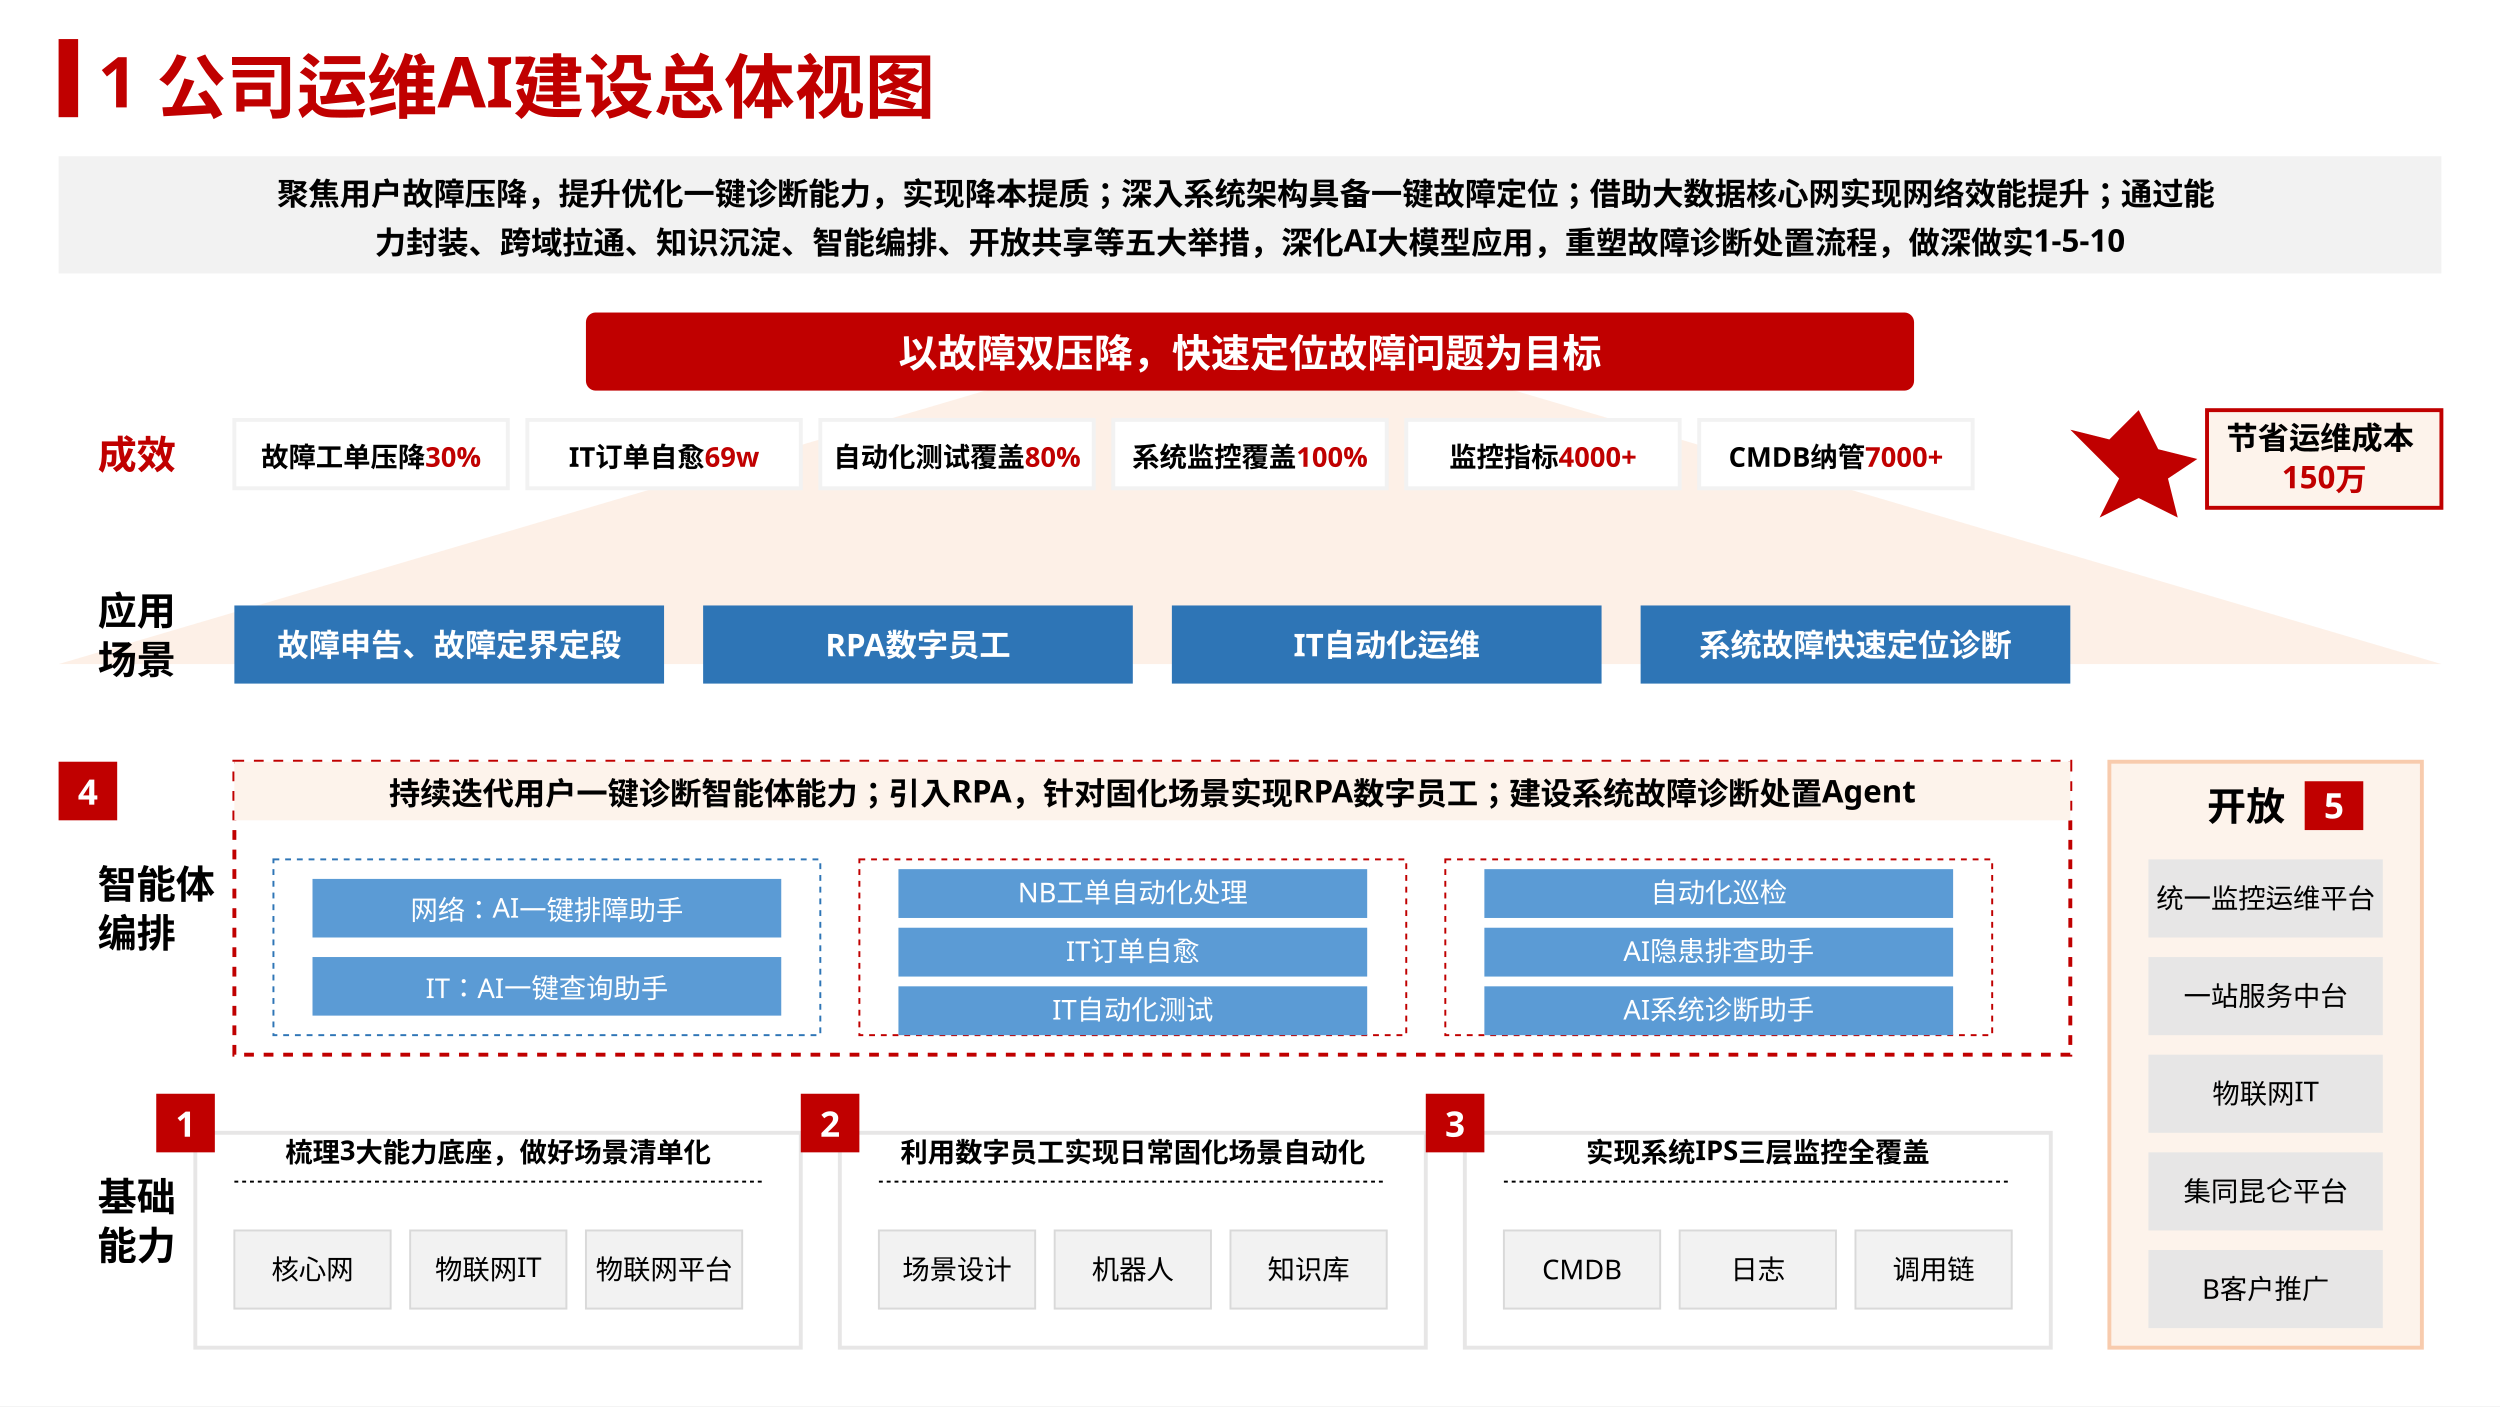
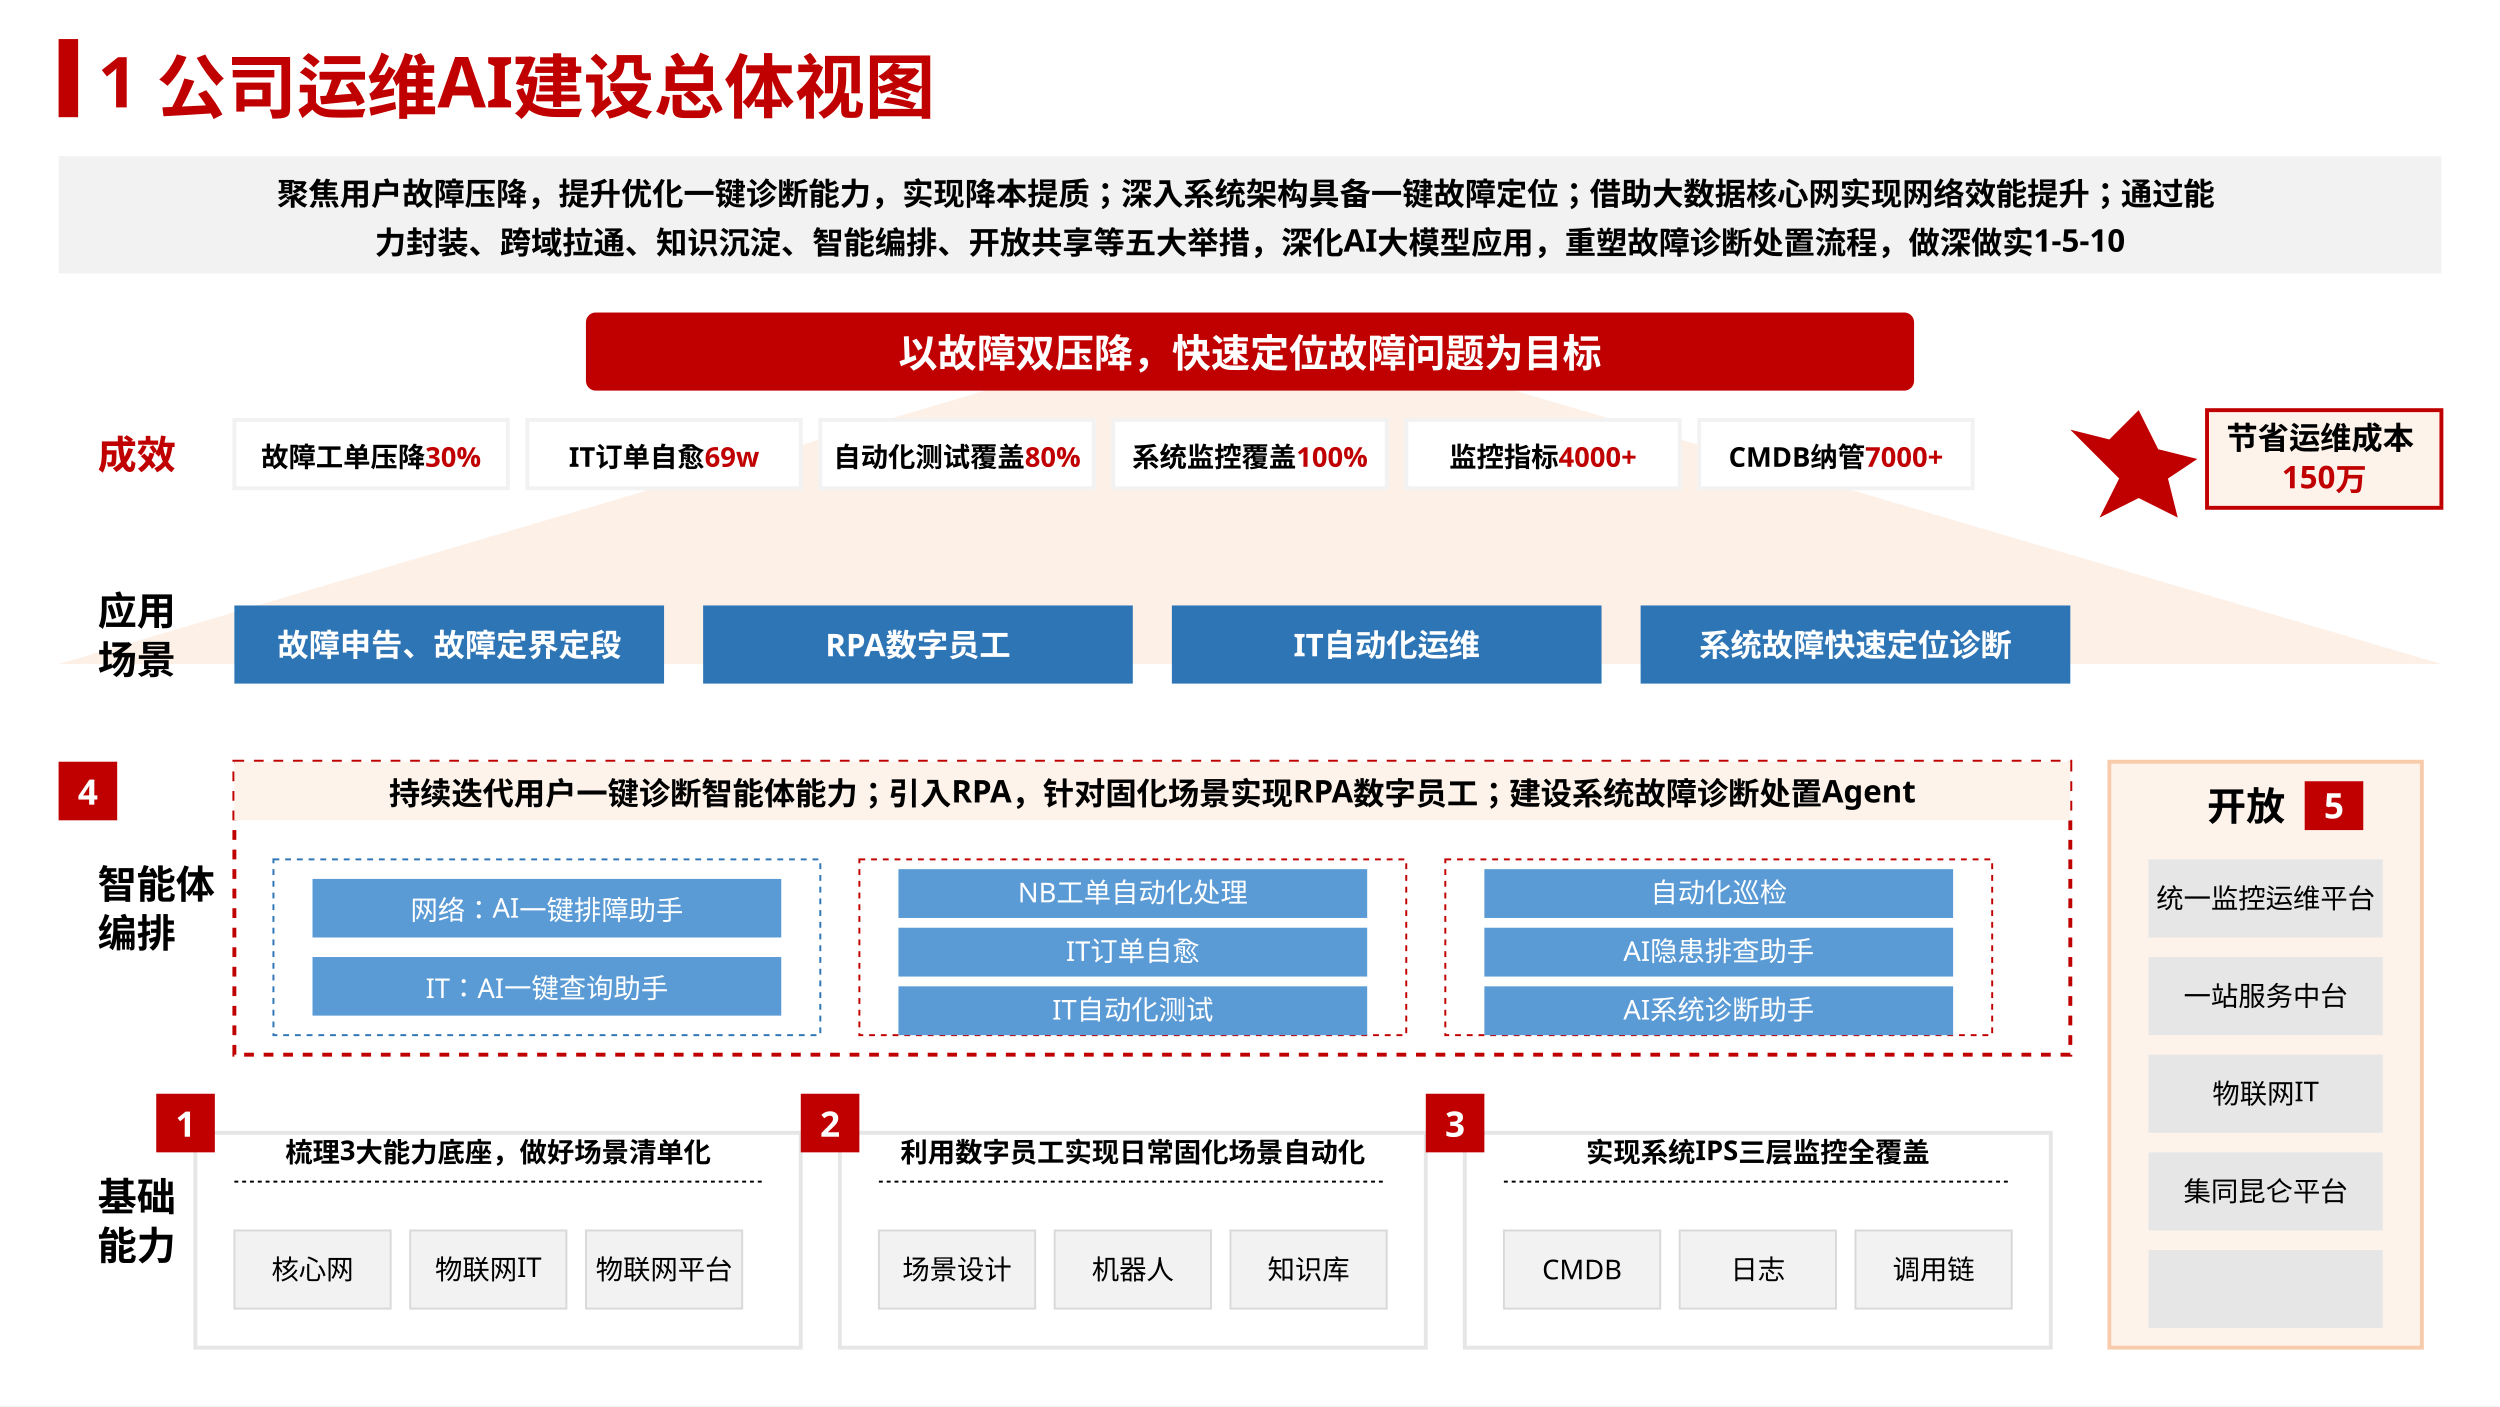
<svg xmlns="http://www.w3.org/2000/svg" viewBox="0 0 1280 720" width="1280" height="720">
  <rect x="0" y="0" width="1280" height="720" fill="#ffffff" />
  <rect x="30" y="20" width="10" height="40" fill="#C00000" />
  <text x="50" y="55" font-family="Microsoft YaHei, sans-serif" font-size="36" font-weight="bold" fill="#C00000">1 公司运维AI建设总体视图</text>
  <rect x="30" y="80" width="1220" height="60" fill="#F2F2F2" />
  <text x="640" y="105" font-family="Microsoft YaHei, sans-serif" font-size="16" font-weight="bold" fill="#000000" text-anchor="middle">
    <tspan x="640" dy="0">聚焦用户故障压降，提升优化一键诊断能力，实现降本提质；深入系统架构具备一键故障定位；借助大数据核心网实现网络效能提升；通过能</tspan>
    <tspan x="640" dy="25">力封装、跨域拉通、知识沉淀、智能编排、开放共享等五大举措，深化AI大模型应用，重塑故障诊断处置流程，做深做实1-5-10</tspan>
  </text>
  <polygon points="640,160 30,340 1250,340" fill="#F8CBAD" fill-opacity="0.3" stroke="none" />
  <rect x="300" y="160" width="680" height="40" fill="#C00000" rx="5" ry="5" />
  <text x="640" y="188" font-family="Microsoft YaHei, sans-serif" font-size="20" font-weight="bold" fill="#FFFFFF" text-anchor="middle">以故障双压降，快速定位故障问题为目标</text>
  <text x="50" y="240" font-family="Microsoft YaHei, sans-serif" font-size="20" font-weight="bold" fill="#C00000">成效</text>
  <rect x="120" y="215" width="140" height="35" fill="#FFFFFF" stroke="#F2F2F2" stroke-width="2" />
  <text x="190" y="239" font-family="Microsoft YaHei, sans-serif" font-size="14" font-weight="bold" fill="#000000" text-anchor="middle">故障工单压降<tspan fill="#C00000">30%</tspan>
  </text>
  <rect x="270" y="215" width="140" height="35" fill="#FFFFFF" stroke="#F2F2F2" stroke-width="2" />
  <text x="340" y="239" font-family="Microsoft YaHei, sans-serif" font-size="14" font-weight="bold" fill="#000000" text-anchor="middle">IT订单自愈<tspan fill="#C00000">69w</tspan>
  </text>
  <rect x="420" y="215" width="140" height="35" fill="#FFFFFF" stroke="#F2F2F2" stroke-width="2" />
  <text x="490" y="239" font-family="Microsoft YaHei, sans-serif" font-size="14" font-weight="bold" fill="#000000" text-anchor="middle">自动化测试覆盖<tspan fill="#C00000">80%</tspan>
  </text>
  <rect x="570" y="215" width="140" height="35" fill="#FFFFFF" stroke="#F2F2F2" stroke-width="2" />
  <text x="640" y="239" font-family="Microsoft YaHei, sans-serif" font-size="14" font-weight="bold" fill="#000000" text-anchor="middle">系统监控覆盖<tspan fill="#C00000">100%</tspan>
  </text>
  <rect x="720" y="215" width="140" height="35" fill="#FFFFFF" stroke="#F2F2F2" stroke-width="2" />
  <text x="790" y="239" font-family="Microsoft YaHei, sans-serif" font-size="14" font-weight="bold" fill="#000000" text-anchor="middle">监控指标<tspan fill="#C00000">4000+</tspan>
  </text>
  <rect x="870" y="215" width="140" height="35" fill="#FFFFFF" stroke="#F2F2F2" stroke-width="2" />
  <text x="940" y="239" font-family="Microsoft YaHei, sans-serif" font-size="14" font-weight="bold" fill="#000000" text-anchor="middle">CMDB纳管<tspan fill="#C00000">7000+</tspan>
  </text>
  <polygon points="1060,220 1080,225 1095,210 1105,230 1125,235 1110,245 1115,265 1095,255 1075,265 1085,245" fill="#C00000" />
  <rect x="1130" y="210" width="120" height="50" fill="#FDF3EB" stroke="#C00000" stroke-width="2" />
  <text x="1190" y="230" font-family="Microsoft YaHei, sans-serif" font-size="16" font-weight="bold" fill="#000000" text-anchor="middle">
    <tspan x="1190" dy="0">节省运维成本</tspan>
    <tspan x="1190" dy="20" fill="#C00000">150万</tspan>
  </text>
  <text x="50" y="320" font-family="Microsoft YaHei, sans-serif" font-size="20" font-weight="bold" fill="#000000">应用</text>
  <text x="50" y="345" font-family="Microsoft YaHei, sans-serif" font-size="20" font-weight="bold" fill="#000000">场景</text>
  <rect x="120" y="310" width="220" height="40" fill="#2E75B6" />
  <text x="230" y="336" font-family="Microsoft YaHei, sans-serif" font-size="16" font-weight="bold" fill="#FFFFFF" text-anchor="middle">故障申告、故障定界定段</text>
  <rect x="360" y="310" width="220" height="40" fill="#2E75B6" />
  <text x="470" y="336" font-family="Microsoft YaHei, sans-serif" font-size="16" font-weight="bold" fill="#FFFFFF" text-anchor="middle">RPA数字员工</text>
  <rect x="600" y="310" width="220" height="40" fill="#2E75B6" />
  <text x="710" y="336" font-family="Microsoft YaHei, sans-serif" font-size="16" font-weight="bold" fill="#FFFFFF" text-anchor="middle">IT自动化运维</text>
  <rect x="840" y="310" width="220" height="40" fill="#2E75B6" />
  <text x="950" y="336" font-family="Microsoft YaHei, sans-serif" font-size="16" font-weight="bold" fill="#FFFFFF" text-anchor="middle">系统故障快速定位诊断</text>
  <rect x="30" y="390" width="30" height="30" fill="#C00000" />
  <text x="45" y="412" font-family="Microsoft YaHei, sans-serif" font-size="18" font-weight="bold" fill="#FFFFFF" text-anchor="middle">4</text>
  <text x="50" y="460" font-family="Microsoft YaHei, sans-serif" font-size="20" font-weight="bold" fill="#000000">智能体</text>
  <text x="50" y="485" font-family="Microsoft YaHei, sans-serif" font-size="20" font-weight="bold" fill="#000000">编排</text>
  <rect x="120" y="390" width="940" height="150" fill="none" stroke="#C00000" stroke-width="2" stroke-dasharray="5 5" />
  <rect x="120" y="390" width="940" height="30" fill="#FDF3EB" />
  <text x="590" y="412" font-family="Microsoft YaHei, sans-serif" font-size="16" font-weight="bold" fill="#000000" text-anchor="middle">持续迭代用户一键诊断智能体能力；引入RPA，针对固化场景实现RPA数字员工；建设系统故障诊断处置Agent</text>
  <rect x="140" y="440" width="280" height="90" fill="none" stroke="#2E75B6" stroke-width="1" stroke-dasharray="3 3" />
  <rect x="160" y="450" width="240" height="30" fill="#5B9BD5" />
  <text x="280" y="471" font-family="Microsoft YaHei, sans-serif" font-size="14" fill="#FFFFFF" text-anchor="middle">网络：AI一键排障助手</text>
  <rect x="160" y="490" width="240" height="30" fill="#5B9BD5" />
  <text x="280" y="511" font-family="Microsoft YaHei, sans-serif" font-size="14" fill="#FFFFFF" text-anchor="middle">IT：AI一键查询助手</text>
  <rect x="440" y="440" width="280" height="90" fill="none" stroke="#C00000" stroke-width="1" stroke-dasharray="3 3" />
  <rect x="460" y="445" width="240" height="25" fill="#5B9BD5" />
  <text x="580" y="462" font-family="Microsoft YaHei, sans-serif" font-size="14" fill="#FFFFFF" text-anchor="middle">NB工单自动化处理</text>
  <rect x="460" y="475" width="240" height="25" fill="#5B9BD5" />
  <text x="580" y="492" font-family="Microsoft YaHei, sans-serif" font-size="14" fill="#FFFFFF" text-anchor="middle">IT订单自愈</text>
  <rect x="460" y="505" width="240" height="25" fill="#5B9BD5" />
  <text x="580" y="522" font-family="Microsoft YaHei, sans-serif" font-size="14" fill="#FFFFFF" text-anchor="middle">IT自动化测试</text>
  <rect x="740" y="440" width="280" height="90" fill="none" stroke="#C00000" stroke-width="1" stroke-dasharray="3 3" />
  <rect x="760" y="445" width="240" height="25" fill="#5B9BD5" />
  <text x="880" y="462" font-family="Microsoft YaHei, sans-serif" font-size="14" fill="#FFFFFF" text-anchor="middle">自动化巡检</text>
  <rect x="760" y="475" width="240" height="25" fill="#5B9BD5" />
  <text x="880" y="492" font-family="Microsoft YaHei, sans-serif" font-size="14" fill="#FFFFFF" text-anchor="middle">AI隐患排查助手</text>
  <rect x="760" y="505" width="240" height="25" fill="#5B9BD5" />
  <text x="880" y="522" font-family="Microsoft YaHei, sans-serif" font-size="14" fill="#FFFFFF" text-anchor="middle">AI系统诊断助手</text>
  <rect x="1080" y="390" width="160" height="300" fill="#FDF3EB" stroke="#F8CBAD" stroke-width="2" />
  <text x="1130" y="420" font-family="Microsoft YaHei, sans-serif" font-size="20" font-weight="bold" fill="#000000">开放</text>
  <rect x="1180" y="400" width="30" height="25" fill="#C00000" />
  <text x="1195" y="419" font-family="Microsoft YaHei, sans-serif" font-size="18" font-weight="bold" fill="#FFFFFF" text-anchor="middle">5</text>
  <rect x="1100" y="440" width="120" height="40" fill="#E7E6E6" />
  <text x="1160" y="465" font-family="Microsoft YaHei, sans-serif" font-size="14" fill="#000000" text-anchor="middle">统一监控运维平台</text>
  <rect x="1100" y="490" width="120" height="40" fill="#E7E6E6" />
  <text x="1160" y="515" font-family="Microsoft YaHei, sans-serif" font-size="14" fill="#000000" text-anchor="middle">一站服务中台</text>
  <rect x="1100" y="540" width="120" height="40" fill="#E7E6E6" />
  <text x="1160" y="565" font-family="Microsoft YaHei, sans-serif" font-size="14" fill="#000000" text-anchor="middle">物联网IT</text>
  <rect x="1100" y="590" width="120" height="40" fill="#E7E6E6" />
  <text x="1160" y="615" font-family="Microsoft YaHei, sans-serif" font-size="14" fill="#000000" text-anchor="middle">集同昆仑平台</text>
  <rect x="1100" y="640" width="120" height="40" fill="#E7E6E6" />
-   <text x="1160" y="665" font-family="Microsoft YaHei, sans-serif" font-size="14" fill="#000000" text-anchor="middle">B客户推广</text>
  <text x="50" y="620" font-family="Microsoft YaHei, sans-serif" font-size="20" font-weight="bold" fill="#000000">基础</text>
  <text x="50" y="645" font-family="Microsoft YaHei, sans-serif" font-size="20" font-weight="bold" fill="#000000">能力</text>
  <rect x="100" y="580" width="310" height="110" fill="none" stroke="#E7E6E6" stroke-width="2" />
  <rect x="80" y="560" width="30" height="30" fill="#C00000" />
  <text x="95" y="582" font-family="Microsoft YaHei, sans-serif" font-size="18" font-weight="bold" fill="#FFFFFF" text-anchor="middle">1</text>
  <text x="255" y="595" font-family="Microsoft YaHei, sans-serif" font-size="14" font-weight="bold" fill="#000000" text-anchor="middle">梳理3大能力底座，做好场景清单化</text>
  <line x1="120" y1="605" x2="390" y2="605" stroke="#000000" stroke-width="1" stroke-dasharray="2 2" />
  <rect x="120" y="630" width="80" height="40" fill="#F2F2F2" stroke="#D9D9D9" stroke-width="1" />
  <text x="160" y="655" font-family="Microsoft YaHei, sans-serif" font-size="14" fill="#000000" text-anchor="middle">核心网</text>
  <rect x="210" y="630" width="80" height="40" fill="#F2F2F2" stroke="#D9D9D9" stroke-width="1" />
  <text x="250" y="655" font-family="Microsoft YaHei, sans-serif" font-size="14" fill="#000000" text-anchor="middle">物联网IT</text>
  <rect x="300" y="630" width="80" height="40" fill="#F2F2F2" stroke="#D9D9D9" stroke-width="1" />
  <text x="340" y="655" font-family="Microsoft YaHei, sans-serif" font-size="14" fill="#000000" text-anchor="middle">物联网平台</text>
  <rect x="430" y="580" width="300" height="110" fill="none" stroke="#E7E6E6" stroke-width="2" />
  <rect x="410" y="560" width="30" height="30" fill="#C00000" />
  <text x="425" y="582" font-family="Microsoft YaHei, sans-serif" font-size="18" font-weight="bold" fill="#FFFFFF" text-anchor="middle">2</text>
  <text x="580" y="595" font-family="Microsoft YaHei, sans-serif" font-size="14" font-weight="bold" fill="#000000" text-anchor="middle">利用数字员工实现日常固化场景自动化</text>
  <line x1="450" y1="605" x2="710" y2="605" stroke="#000000" stroke-width="1" stroke-dasharray="2 2" />
  <rect x="450" y="630" width="80" height="40" fill="#F2F2F2" stroke="#D9D9D9" stroke-width="1" />
  <text x="490" y="655" font-family="Microsoft YaHei, sans-serif" font-size="14" fill="#000000" text-anchor="middle">场景设计</text>
  <rect x="540" y="630" width="80" height="40" fill="#F2F2F2" stroke="#D9D9D9" stroke-width="1" />
  <text x="580" y="655" font-family="Microsoft YaHei, sans-serif" font-size="14" fill="#000000" text-anchor="middle">机器人</text>
  <rect x="630" y="630" width="80" height="40" fill="#F2F2F2" stroke="#D9D9D9" stroke-width="1" />
  <text x="670" y="655" font-family="Microsoft YaHei, sans-serif" font-size="14" fill="#000000" text-anchor="middle">知识库</text>
  <rect x="750" y="580" width="300" height="110" fill="none" stroke="#E7E6E6" stroke-width="2" />
  <rect x="730" y="560" width="30" height="30" fill="#C00000" />
  <text x="745" y="582" font-family="Microsoft YaHei, sans-serif" font-size="18" font-weight="bold" fill="#FFFFFF" text-anchor="middle">3</text>
  <text x="900" y="595" font-family="Microsoft YaHei, sans-serif" font-size="14" font-weight="bold" fill="#000000" text-anchor="middle">实现系统IPS三层监控全覆盖</text>
  <line x1="770" y1="605" x2="1030" y2="605" stroke="#000000" stroke-width="1" stroke-dasharray="2 2" />
  <rect x="770" y="630" width="80" height="40" fill="#F2F2F2" stroke="#D9D9D9" stroke-width="1" />
  <text x="810" y="655" font-family="Microsoft YaHei, sans-serif" font-size="14" fill="#000000" text-anchor="middle">CMDB</text>
  <rect x="860" y="630" width="80" height="40" fill="#F2F2F2" stroke="#D9D9D9" stroke-width="1" />
  <text x="900" y="655" font-family="Microsoft YaHei, sans-serif" font-size="14" fill="#000000" text-anchor="middle">日志</text>
  <rect x="950" y="630" width="80" height="40" fill="#F2F2F2" stroke="#D9D9D9" stroke-width="1" />
  <text x="990" y="655" font-family="Microsoft YaHei, sans-serif" font-size="14" fill="#000000" text-anchor="middle">调用链</text>
</svg>
